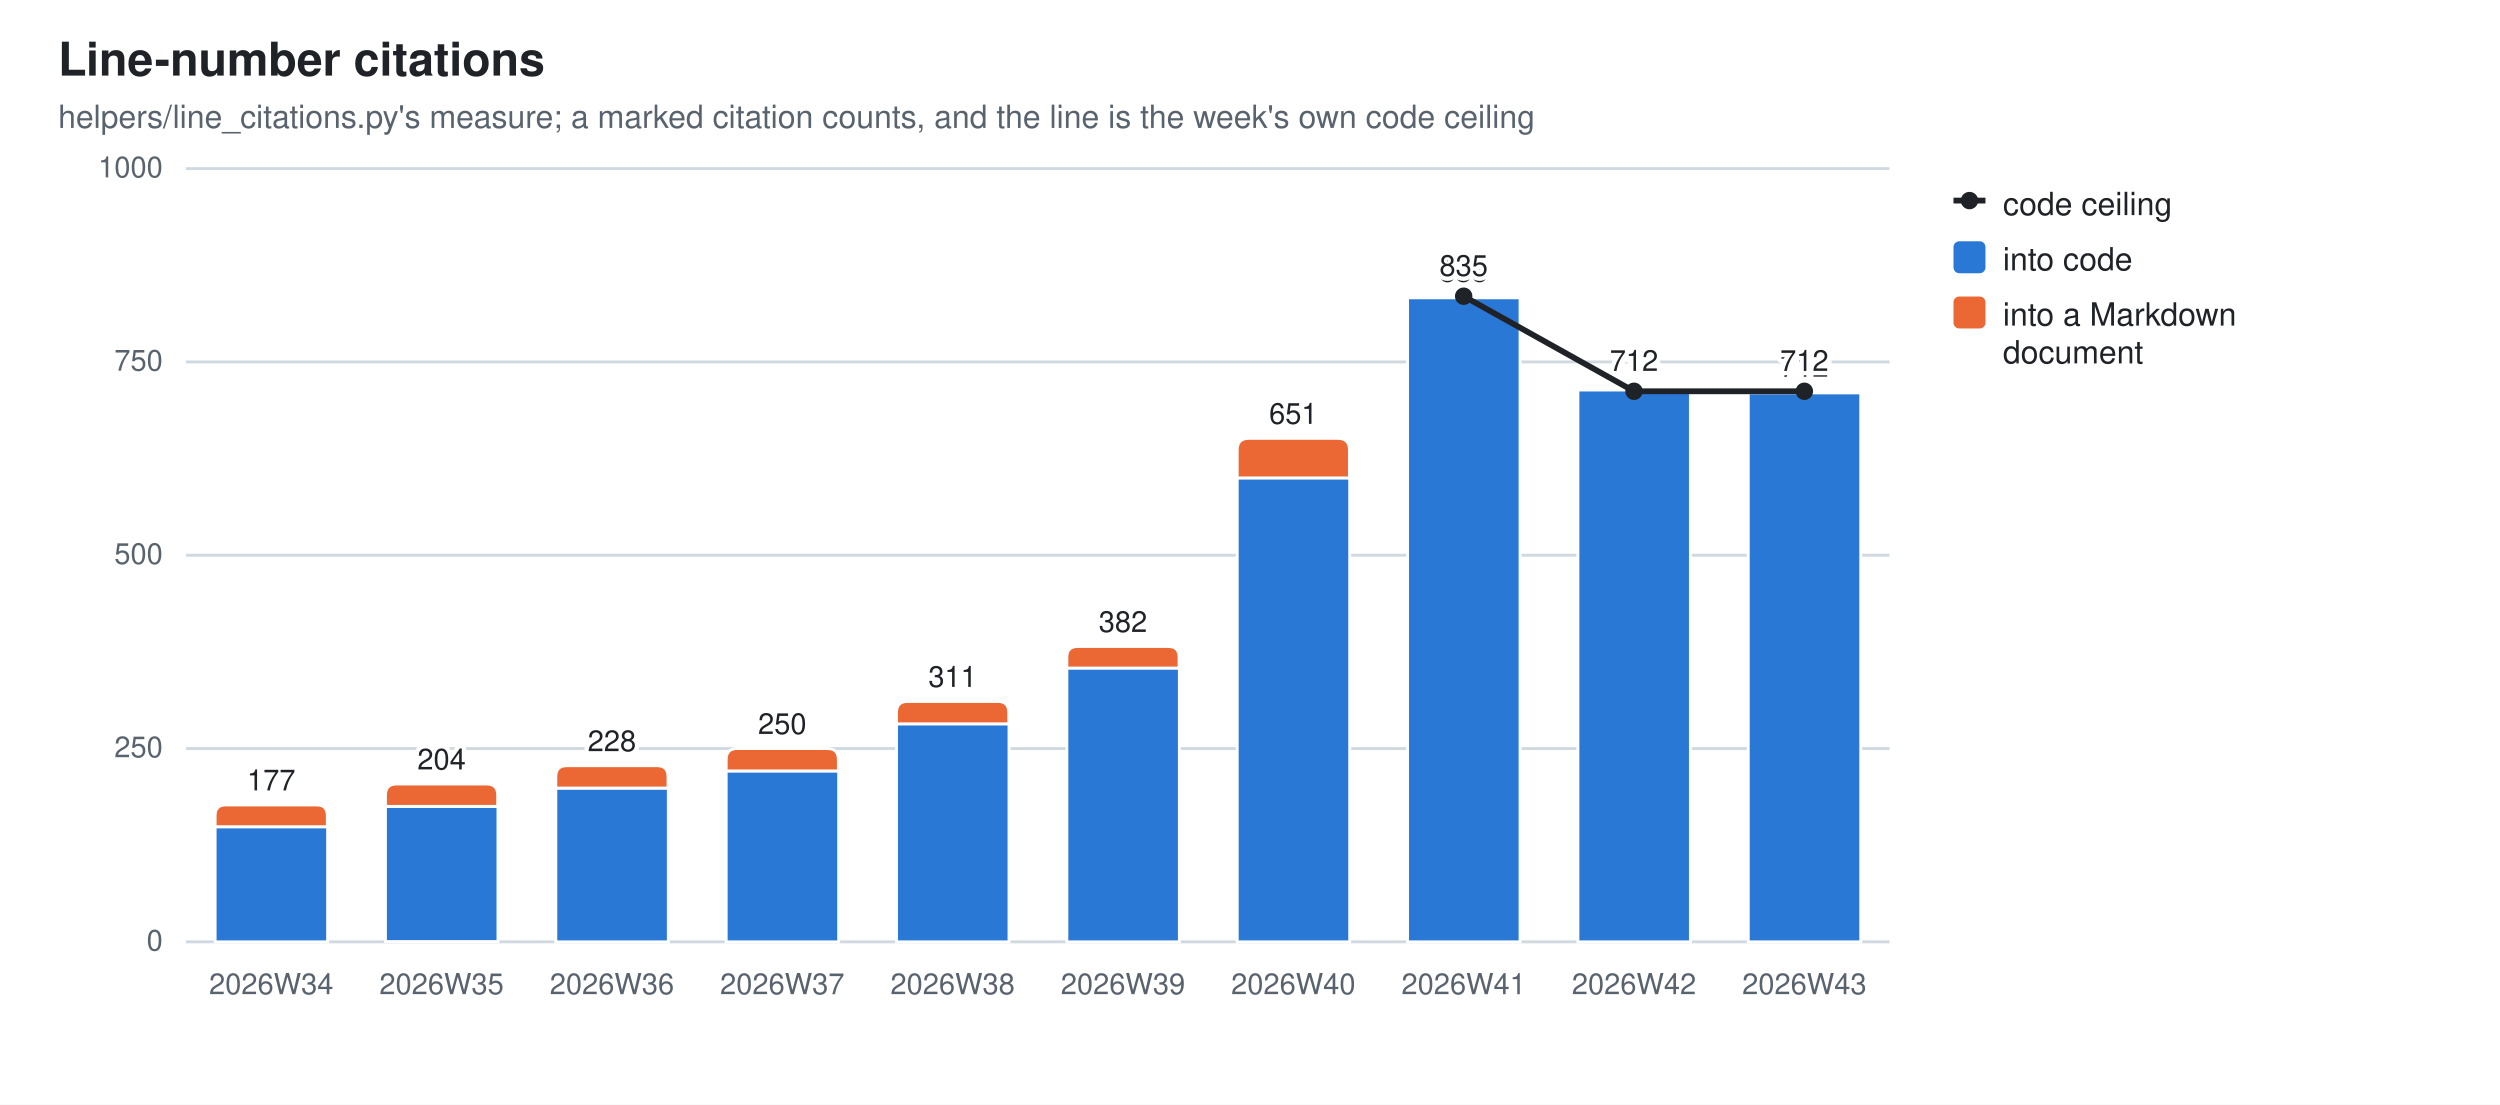
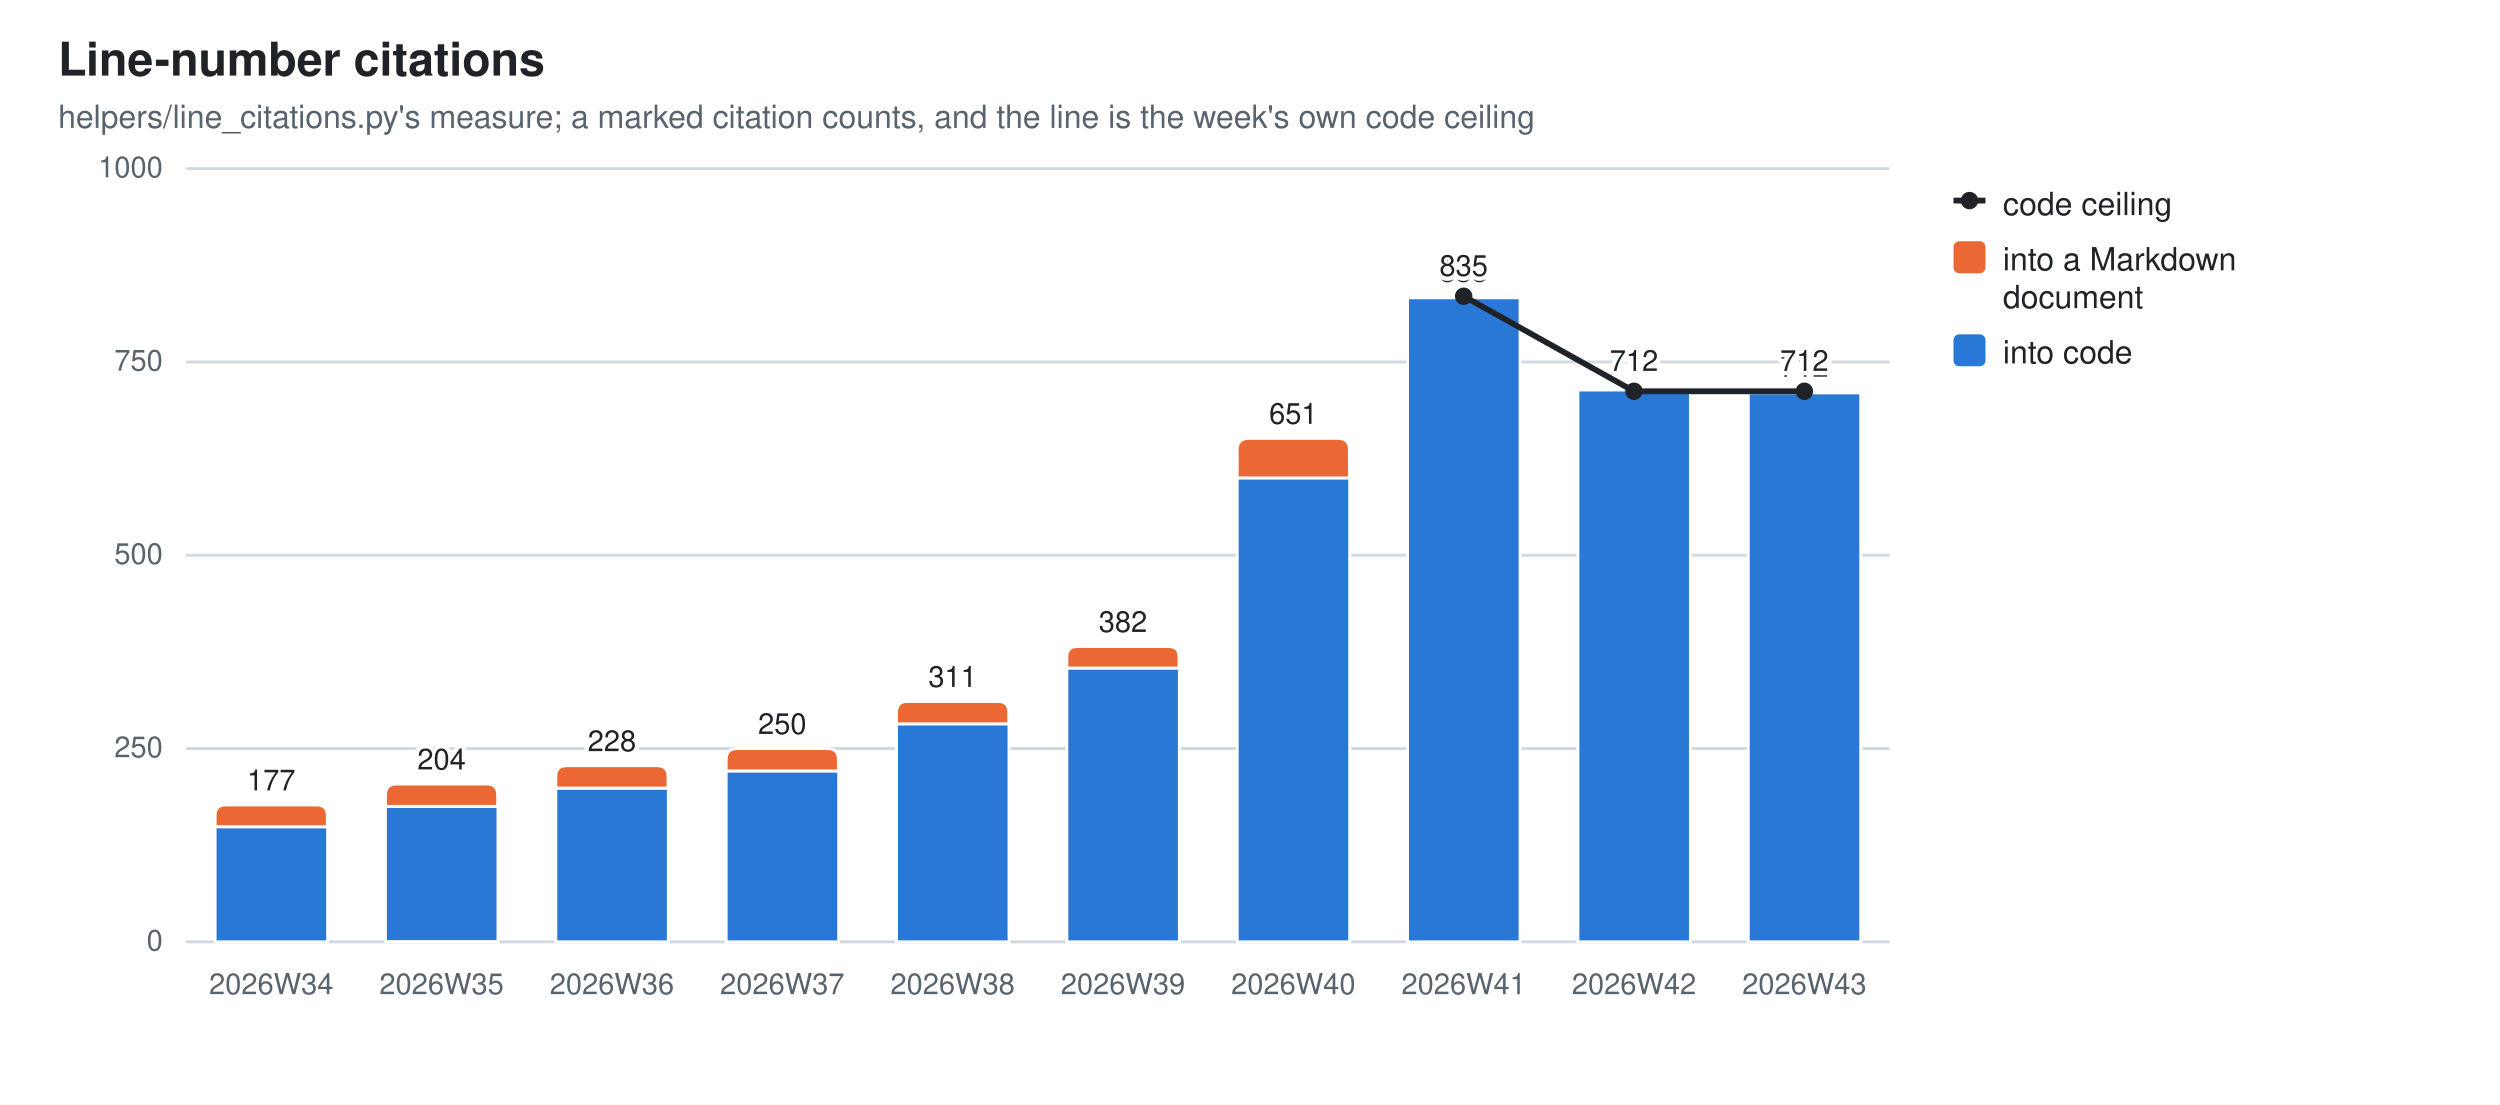
<svg xmlns="http://www.w3.org/2000/svg" width="860" height="380" viewBox="0 0 860 380" role="img" aria-label="Line-number citations">
  <style>
  .bg{fill:#ffffff} .fg{fill:#1f2328} .mut{fill:#59636e} .grid{stroke:#d1d9e0}
  .seg{stroke:#ffffff;stroke-width:1} .tr{stroke:#1f2328;fill:none} .trd{fill:#1f2328} .trh{fill:#ffffff;stroke:#1f2328}
  .val{paint-order:stroke;stroke:#ffffff;stroke-width:3px;stroke-linejoin:round}
  .s0{fill:#2a78d6}  .s1{fill:#eb6834}
  @media (prefers-color-scheme: dark){
    .bg{fill:#0d1117} .fg{fill:#e6edf3} .mut{fill:#9198a1} .grid{stroke:#30363d}
    .seg{stroke:#0d1117} .val{stroke:#0d1117} .tr{stroke:#e6edf3} .trd{fill:#e6edf3} .trh{fill:#0d1117;stroke:#e6edf3} .s0{fill:#3987e5} .s1{fill:#d95926}}
  text{font-family:-apple-system,BlinkMacSystemFont,"Segoe UI",Helvetica,Arial,sans-serif}
</style>
  <rect class="bg" width="860" height="380" />
  <text class="fg" x="20" y="26" font-size="16" font-weight="600">Line-number citations</text>
  <text class="mut" x="20" y="44" font-size="11">helpers/line_citations.py's measure; a marked citation counts, and the line is the week's own code ceiling</text>
  <line class="grid" x1="64" y1="324.0" x2="650.0" y2="324.0" stroke-width="1" />
  <text class="mut" x="56" y="327.0" font-size="10" text-anchor="end">0</text>
  <line class="grid" x1="64" y1="257.5" x2="650.0" y2="257.5" stroke-width="1" />
  <text class="mut" x="56" y="260.5" font-size="10" text-anchor="end">250</text>
  <line class="grid" x1="64" y1="191.0" x2="650.0" y2="191.0" stroke-width="1" />
  <text class="mut" x="56" y="194.0" font-size="10" text-anchor="end">500</text>
  <line class="grid" x1="64" y1="124.5" x2="650.0" y2="124.5" stroke-width="1" />
  <text class="mut" x="56" y="127.5" font-size="10" text-anchor="end">750</text>
  <line class="grid" x1="64" y1="58.0" x2="650.0" y2="58.0" stroke-width="1" />
  <text class="mut" x="56" y="61.0" font-size="10" text-anchor="end">1000</text>
  <rect class="seg s0" x="74.0" y="284.4" width="38.7" height="39.6" />
  <path class="seg s1" d="M74.0,284.4 V280.6 Q74.0,276.9 77.7,276.9 H108.9 Q112.6,276.9 112.6,280.6 V284.4 Z" />
  <text class="mut" x="93.3" y="342" font-size="10" text-anchor="middle">2026W34</text>
  <text class="fg val" x="93.3" y="271.9" font-size="10" text-anchor="middle">177</text>
  <rect class="seg s0" x="132.6" y="277.4" width="38.7" height="46.5" />
  <path class="seg s1" d="M132.6,277.4 V273.6 Q132.6,269.7 136.4,269.7 H167.4 Q171.2,269.7 171.2,273.6 V277.4 Z" />
  <text class="mut" x="151.9" y="342" font-size="10" text-anchor="middle">2026W35</text>
  <text class="fg val" x="151.9" y="264.7" font-size="10" text-anchor="middle">204</text>
  <rect class="seg s0" x="191.2" y="271.1" width="38.7" height="52.9" />
  <path class="seg s1" d="M191.2,271.1 V267.2 Q191.2,263.4 195.0,263.4 H226.0 Q229.8,263.4 229.8,267.2 V271.1 Z" />
  <text class="mut" x="210.5" y="342" font-size="10" text-anchor="middle">2026W36</text>
  <text class="fg val" x="210.5" y="258.4" font-size="10" text-anchor="middle">228</text>
  <rect class="seg s0" x="249.8" y="265.2" width="38.7" height="58.8" />
  <path class="seg s1" d="M249.8,265.2 V261.4 Q249.8,257.5 253.6,257.5 H284.6 Q288.4,257.5 288.4,261.4 V265.2 Z" />
  <text class="mut" x="269.1" y="342" font-size="10" text-anchor="middle">2026W37</text>
  <text class="fg val" x="269.1" y="252.5" font-size="10" text-anchor="middle">250</text>
  <rect class="seg s0" x="308.4" y="249.0" width="38.7" height="75.0" />
  <path class="seg s1" d="M308.4,249.0 V245.1 Q308.4,241.3 312.2,241.3 H343.2 Q347.0,241.3 347.0,245.1 V249.0 Z" />
  <text class="mut" x="327.7" y="342" font-size="10" text-anchor="middle">2026W38</text>
  <text class="fg val" x="327.7" y="236.3" font-size="10" text-anchor="middle">311</text>
  <rect class="seg s0" x="367.0" y="229.8" width="38.7" height="94.2" />
  <path class="seg s1" d="M367.0,229.8 V226.1 Q367.0,222.4 370.7,222.4 H401.9 Q405.6,222.4 405.6,226.1 V229.8 Z" />
  <text class="mut" x="386.3" y="342" font-size="10" text-anchor="middle">2026W39</text>
  <text class="fg val" x="386.3" y="217.4" font-size="10" text-anchor="middle">382</text>
  <rect class="seg s0" x="425.6" y="164.4" width="38.7" height="159.6" />
  <path class="seg s1" d="M425.6,164.4 V154.8 Q425.6,150.8 429.6,150.8 H460.2 Q464.2,150.8 464.2,154.8 V164.4 Z" />
  <text class="mut" x="444.9" y="342" font-size="10" text-anchor="middle">2026W40</text>
  <text class="fg val" x="444.9" y="145.8" font-size="10" text-anchor="middle">651</text>
  <rect class="seg s0" x="484.2" y="102.4" width="38.7" height="221.6" />
  <path class="seg s1" d="M484.2,102.4 V102.2 Q484.2,101.9 484.4,101.9 H522.6 Q522.8,101.9 522.8,102.2 V102.4 Z" />
  <text class="mut" x="503.5" y="342" font-size="10" text-anchor="middle">2026W41</text>
  <text class="fg val" x="503.5" y="96.9" font-size="10" text-anchor="middle">835</text>
  <rect class="seg s0" x="542.8" y="134.1" width="38.7" height="189.9" />
  <path class="seg s1" d="M542.8,134.1 V133.8 Q542.8,133.5 543.0,133.5 H581.2 Q581.4,133.5 581.4,133.8 V134.1 Z" />
  <text class="mut" x="562.1" y="342" font-size="10" text-anchor="middle">2026W42</text>
  <text class="fg val" x="562.1" y="128.5" font-size="10" text-anchor="middle">716</text>
  <rect class="seg s0" x="601.4" y="135.1" width="38.7" height="188.9" />
  <path class="seg s1" d="M601.4,135.1 V134.9 Q601.4,134.6 601.6,134.6 H639.8 Q640.0,134.6 640.0,134.9 V135.1 Z" />
  <text class="mut" x="620.7" y="342" font-size="10" text-anchor="middle">2026W43</text>
  <text class="fg val" x="620.7" y="129.6" font-size="10" text-anchor="middle">712</text>
  <line class="tr" x1="503.5" y1="101.9" x2="562.1" y2="134.6" stroke-width="2" />
  <line class="tr" x1="562.1" y1="134.6" x2="620.7" y2="134.6" stroke-width="2" />
  <circle class="trd" cx="503.5" cy="101.9" r="3" />
  <text class="fg val" x="503.5" y="94.9" font-size="10" text-anchor="middle">835</text>
  <circle class="trd" cx="562.1" cy="134.6" r="3" />
  <text class="fg val" x="562.1" y="127.6" font-size="10" text-anchor="middle">712</text>
  <circle class="trd" cx="620.7" cy="134.6" r="3" />
  <text class="fg val" x="620.7" y="127.6" font-size="10" text-anchor="middle">712</text>
  <line class="tr" x1="672" y1="69" x2="683" y2="69" stroke-width="2" />
  <circle class="trd" cx="677.5" cy="69" r="3" />
  <text class="fg" y="74" font-size="11">
    <tspan x="689" dy="0">code ceiling</tspan>
  </text>
-   <rect class="s0" x="672" y="83" width="11" height="11" rx="2" />
+   <rect class="s1" x="672" y="83" width="11" height="11" rx="2" />
  <text class="fg" y="93" font-size="11">
-     <tspan x="689" dy="0">into code</tspan>
-   </text>
-   <rect class="s1" x="672" y="102" width="11" height="11" rx="2" />
-   <text class="fg" y="112" font-size="11">
    <tspan x="689" dy="0">into a Markdown</tspan>
    <tspan x="689" dy="13">document</tspan>
  </text>
+   <rect class="s0" x="672" y="115" width="11" height="11" rx="2" />
+   <text class="fg" y="125" font-size="11">
+     <tspan x="689" dy="0">into code</tspan>
+   </text>
</svg>
